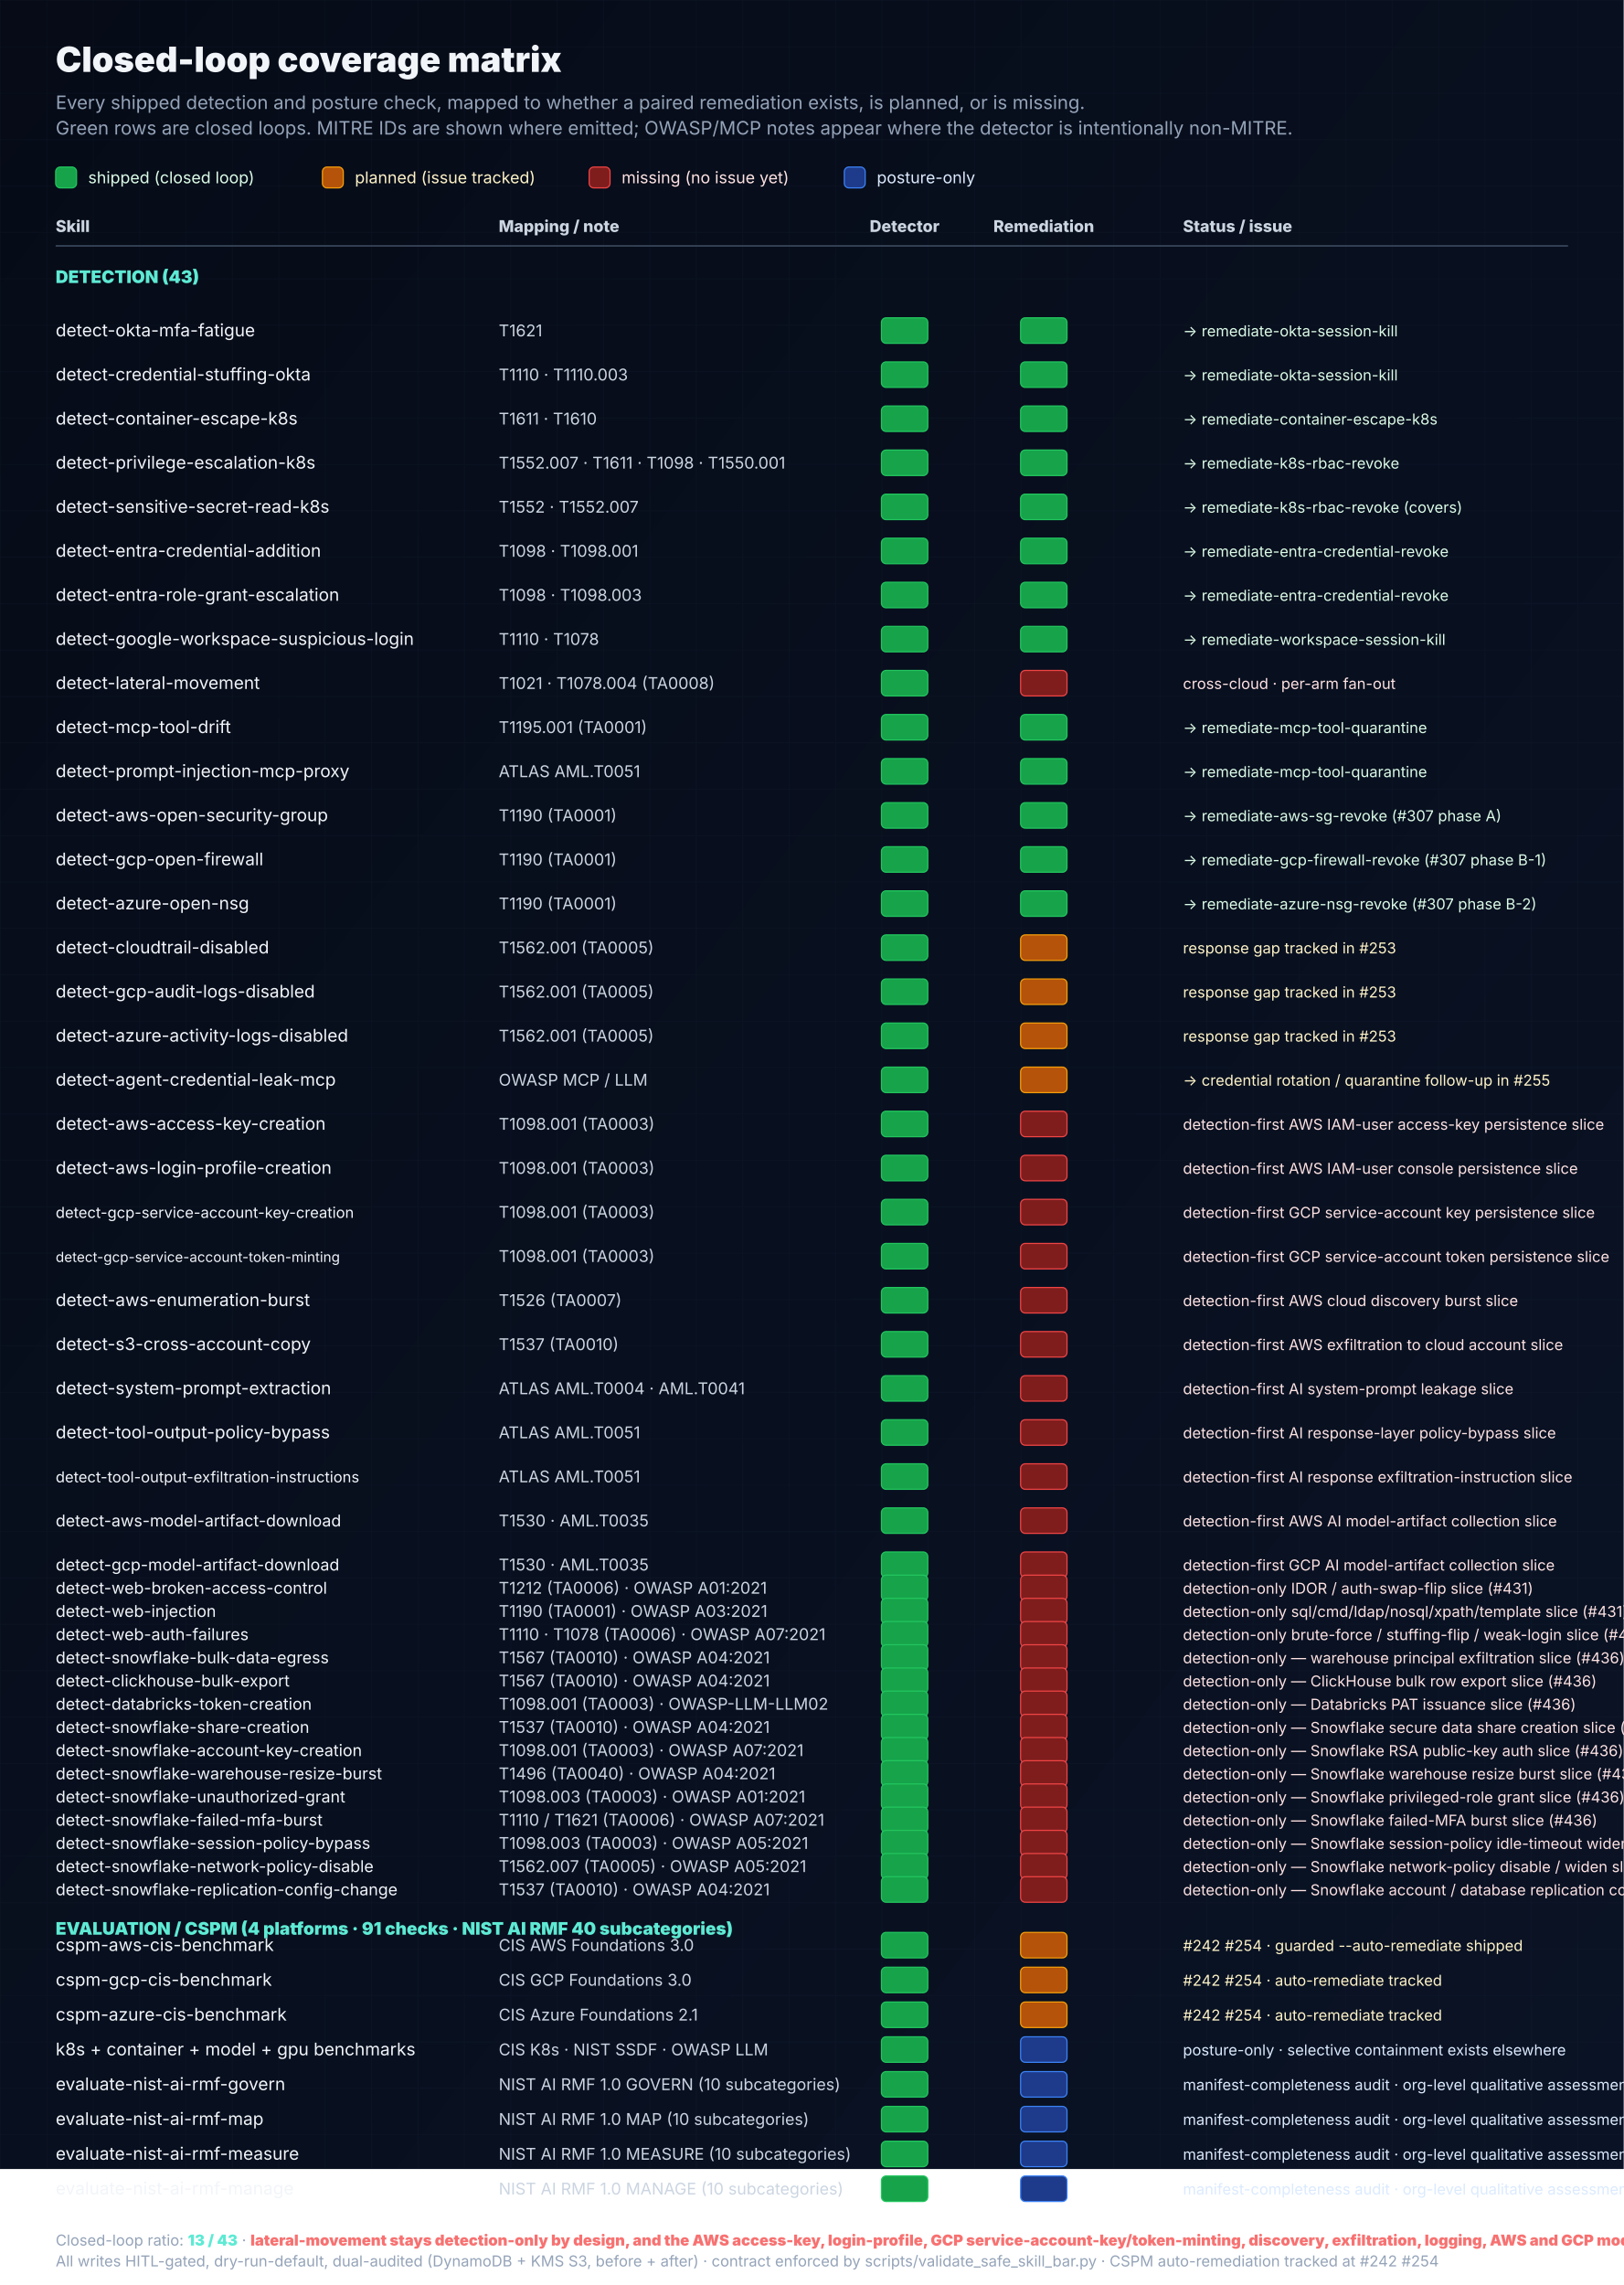
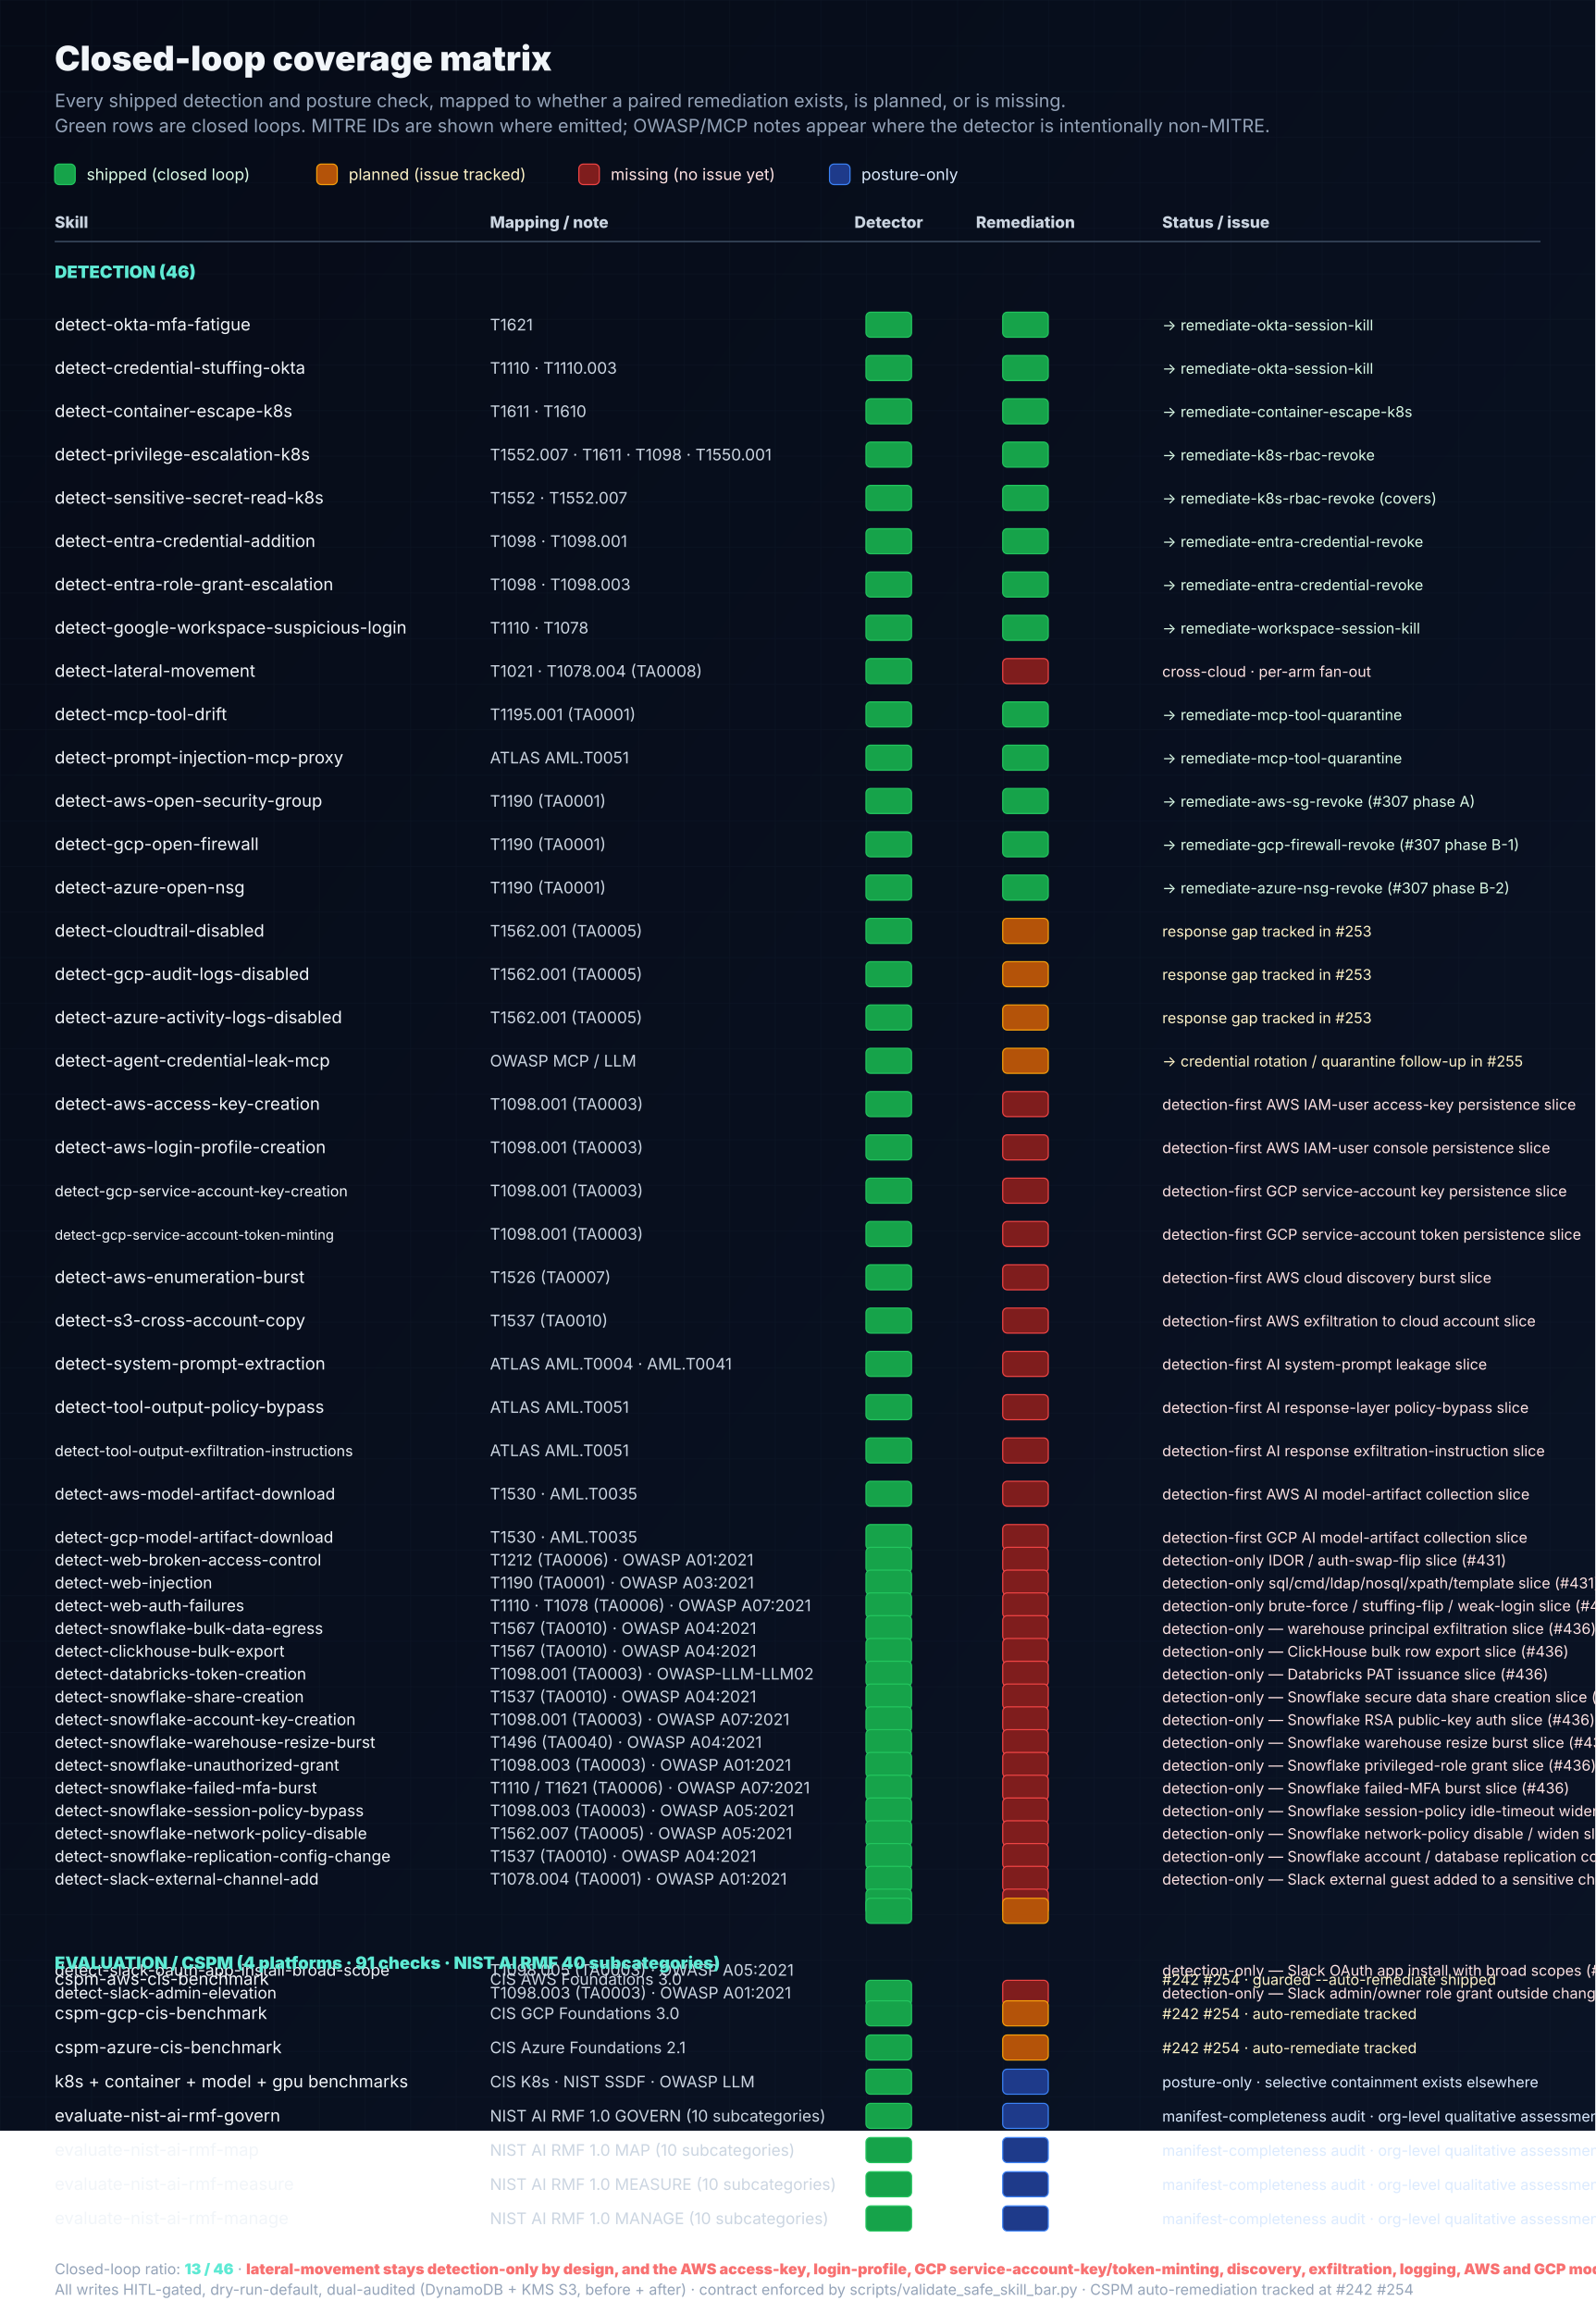
- <svg xmlns="http://www.w3.org/2000/svg" width="1400" height="1970" viewBox="0 0 1400 1970" role="img" aria-labelledby="cm-title cm-desc">
+ <svg xmlns="http://www.w3.org/2000/svg" width="1400" height="2030" viewBox="0 0 1400 2030" role="img" aria-labelledby="cm-title cm-desc">
  <defs>
    <linearGradient id="bg2" x1="0" y1="0" x2="1" y2="1">
      <stop offset="0%" stop-color="#060b17" />
      <stop offset="100%" stop-color="#0a1325" />
    </linearGradient>
    <pattern id="grid2" x="0" y="0" width="40" height="40" patternUnits="userSpaceOnUse">
      <path d="M40 0H0V40" fill="none" stroke="#1e293b" stroke-opacity="0.25" stroke-width="1" />
    </pattern>
  </defs>
  <rect width="1400" height="1870" fill="url(#bg2)" />
  <rect width="1400" height="1870" fill="url(#grid2)" />
  <text x="48" y="62" fill="#f1f5f9" font-family="Inter, system-ui, sans-serif" font-size="30" font-weight="900">Closed-loop coverage matrix</text>
  <text x="48" y="94" fill="#94a3b8" font-family="Inter, system-ui, sans-serif" font-size="16">Every shipped detection and posture check, mapped to whether a paired remediation exists, is planned, or is missing.</text>
  <text x="48" y="116" fill="#94a3b8" font-family="Inter, system-ui, sans-serif" font-size="16">Green rows are closed loops. MITRE IDs are shown where emitted; OWASP/MCP notes appear where the detector is intentionally non-MITRE.</text>
  <g transform="translate(48,144)" font-family="Inter, system-ui, sans-serif" font-size="14">
    <g>
      <rect x="0" y="0" width="18" height="18" rx="4" fill="#16a34a" stroke="#22c55e" />
      <text x="28" y="14" fill="#dcfce7">shipped (closed loop)</text>
    </g>
    <g transform="translate(230,0)">
      <rect x="0" y="0" width="18" height="18" rx="4" fill="#b45309" stroke="#f59e0b" />
      <text x="28" y="14" fill="#fef3c7">planned (issue tracked)</text>
    </g>
    <g transform="translate(460,0)">
      <rect x="0" y="0" width="18" height="18" rx="4" fill="#7f1d1d" stroke="#ef4444" />
      <text x="28" y="14" fill="#fee2e2">missing (no issue yet)</text>
    </g>
    <g transform="translate(680,0)">
      <rect x="0" y="0" width="18" height="18" rx="4" fill="#1e3a8a" stroke="#3b82f6" />
      <text x="28" y="14" fill="#dbeafe">posture-only</text>
    </g>
  </g>
  <g font-family="Inter, system-ui, sans-serif" font-size="14" font-weight="800" fill="#cbd5e1">
    <text x="48" y="200">Skill</text>
    <text x="430" y="200">Mapping / note</text>
    <text x="780" y="200" text-anchor="middle">Detector</text>
    <text x="900" y="200" text-anchor="middle">Remediation</text>
    <text x="1020" y="200">Status / issue</text>
  </g>
  <line x1="48" y1="212" x2="1352" y2="212" stroke="#334155" stroke-width="1.5" />
-   <text x="48" y="244" fill="#5eead4" font-family="Inter, system-ui, sans-serif" font-size="15" font-weight="900">DETECTION (43)</text>
+   <text x="48" y="244" fill="#5eead4" font-family="Inter, system-ui, sans-serif" font-size="15" font-weight="900">DETECTION (46)</text>
  <g font-family="Inter, system-ui, sans-serif">
    <text x="48" y="290" fill="#f1f5f9" font-size="15">detect-okta-mfa-fatigue</text>
    <text x="430" y="290" fill="#cbd5e1" font-size="14">T1621</text>
    <rect x="760" y="274" width="40" height="22" rx="4" fill="#16a34a" stroke="#22c55e" />
    <rect x="880" y="274" width="40" height="22" rx="4" fill="#16a34a" stroke="#22c55e" />
    <text x="1020" y="290" fill="#dcfce7" font-size="13">→ remediate-okta-session-kill</text>
  </g>
  <g font-family="Inter, system-ui, sans-serif">
    <text x="48" y="328" fill="#f1f5f9" font-size="15">detect-credential-stuffing-okta</text>
    <text x="430" y="328" fill="#cbd5e1" font-size="14">T1110 · T1110.003</text>
    <rect x="760" y="312" width="40" height="22" rx="4" fill="#16a34a" stroke="#22c55e" />
    <rect x="880" y="312" width="40" height="22" rx="4" fill="#16a34a" stroke="#22c55e" />
    <text x="1020" y="328" fill="#dcfce7" font-size="13">→ remediate-okta-session-kill</text>
  </g>
  <g font-family="Inter, system-ui, sans-serif">
    <text x="48" y="366" fill="#f1f5f9" font-size="15">detect-container-escape-k8s</text>
    <text x="430" y="366" fill="#cbd5e1" font-size="14">T1611 · T1610</text>
    <rect x="760" y="350" width="40" height="22" rx="4" fill="#16a34a" stroke="#22c55e" />
    <rect x="880" y="350" width="40" height="22" rx="4" fill="#16a34a" stroke="#22c55e" />
    <text x="1020" y="366" fill="#dcfce7" font-size="13">→ remediate-container-escape-k8s</text>
  </g>
  <g font-family="Inter, system-ui, sans-serif">
    <text x="48" y="404" fill="#f1f5f9" font-size="15">detect-privilege-escalation-k8s</text>
    <text x="430" y="404" fill="#cbd5e1" font-size="14">T1552.007 · T1611 · T1098 · T1550.001</text>
    <rect x="760" y="388" width="40" height="22" rx="4" fill="#16a34a" stroke="#22c55e" />
    <rect x="880" y="388" width="40" height="22" rx="4" fill="#16a34a" stroke="#22c55e" />
    <text x="1020" y="404" fill="#dcfce7" font-size="13">→ remediate-k8s-rbac-revoke</text>
  </g>
  <g font-family="Inter, system-ui, sans-serif">
    <text x="48" y="442" fill="#f1f5f9" font-size="15">detect-sensitive-secret-read-k8s</text>
    <text x="430" y="442" fill="#cbd5e1" font-size="14">T1552 · T1552.007</text>
    <rect x="760" y="426" width="40" height="22" rx="4" fill="#16a34a" stroke="#22c55e" />
    <rect x="880" y="426" width="40" height="22" rx="4" fill="#16a34a" stroke="#22c55e" />
    <text x="1020" y="442" fill="#dcfce7" font-size="13">→ remediate-k8s-rbac-revoke (covers)</text>
  </g>
  <g font-family="Inter, system-ui, sans-serif">
    <text x="48" y="480" fill="#f1f5f9" font-size="15">detect-entra-credential-addition</text>
    <text x="430" y="480" fill="#cbd5e1" font-size="14">T1098 · T1098.001</text>
    <rect x="760" y="464" width="40" height="22" rx="4" fill="#16a34a" stroke="#22c55e" />
    <rect x="880" y="464" width="40" height="22" rx="4" fill="#16a34a" stroke="#22c55e" />
    <text x="1020" y="480" fill="#dcfce7" font-size="13">→ remediate-entra-credential-revoke</text>
  </g>
  <g font-family="Inter, system-ui, sans-serif">
    <text x="48" y="518" fill="#f1f5f9" font-size="15">detect-entra-role-grant-escalation</text>
    <text x="430" y="518" fill="#cbd5e1" font-size="14">T1098 · T1098.003</text>
    <rect x="760" y="502" width="40" height="22" rx="4" fill="#16a34a" stroke="#22c55e" />
    <rect x="880" y="502" width="40" height="22" rx="4" fill="#16a34a" stroke="#22c55e" />
    <text x="1020" y="518" fill="#dcfce7" font-size="13">→ remediate-entra-credential-revoke</text>
  </g>
  <g font-family="Inter, system-ui, sans-serif">
    <text x="48" y="556" fill="#f1f5f9" font-size="15">detect-google-workspace-suspicious-login</text>
    <text x="430" y="556" fill="#cbd5e1" font-size="14">T1110 · T1078</text>
    <rect x="760" y="540" width="40" height="22" rx="4" fill="#16a34a" stroke="#22c55e" />
    <rect x="880" y="540" width="40" height="22" rx="4" fill="#16a34a" stroke="#22c55e" />
    <text x="1020" y="556" fill="#dcfce7" font-size="13">→ remediate-workspace-session-kill</text>
  </g>
  <g font-family="Inter, system-ui, sans-serif">
    <text x="48" y="594" fill="#f1f5f9" font-size="15">detect-lateral-movement</text>
    <text x="430" y="594" fill="#cbd5e1" font-size="14">T1021 · T1078.004 (TA0008)</text>
    <rect x="760" y="578" width="40" height="22" rx="4" fill="#16a34a" stroke="#22c55e" />
    <rect x="880" y="578" width="40" height="22" rx="4" fill="#7f1d1d" stroke="#ef4444" />
    <text x="1020" y="594" fill="#fee2e2" font-size="13">cross-cloud · per-arm fan-out</text>
  </g>
  <g font-family="Inter, system-ui, sans-serif">
    <text x="48" y="632" fill="#f1f5f9" font-size="15">detect-mcp-tool-drift</text>
    <text x="430" y="632" fill="#cbd5e1" font-size="14">T1195.001 (TA0001)</text>
    <rect x="760" y="616" width="40" height="22" rx="4" fill="#16a34a" stroke="#22c55e" />
    <rect x="880" y="616" width="40" height="22" rx="4" fill="#16a34a" stroke="#22c55e" />
    <text x="1020" y="632" fill="#dcfce7" font-size="13">→ remediate-mcp-tool-quarantine</text>
  </g>
  <g font-family="Inter, system-ui, sans-serif">
    <text x="48" y="670" fill="#f1f5f9" font-size="15">detect-prompt-injection-mcp-proxy</text>
    <text x="430" y="670" fill="#cbd5e1" font-size="14">ATLAS AML.T0051</text>
    <rect x="760" y="654" width="40" height="22" rx="4" fill="#16a34a" stroke="#22c55e" />
    <rect x="880" y="654" width="40" height="22" rx="4" fill="#16a34a" stroke="#22c55e" />
    <text x="1020" y="670" fill="#dcfce7" font-size="13">→ remediate-mcp-tool-quarantine</text>
  </g>
  <g font-family="Inter, system-ui, sans-serif">
    <text x="48" y="708" fill="#f1f5f9" font-size="15">detect-aws-open-security-group</text>
    <text x="430" y="708" fill="#cbd5e1" font-size="14">T1190 (TA0001)</text>
    <rect x="760" y="692" width="40" height="22" rx="4" fill="#16a34a" stroke="#22c55e" />
    <rect x="880" y="692" width="40" height="22" rx="4" fill="#16a34a" stroke="#22c55e" />
    <text x="1020" y="708" fill="#dcfce7" font-size="13">→ remediate-aws-sg-revoke (#307 phase A)</text>
  </g>
  <g font-family="Inter, system-ui, sans-serif">
    <text x="48" y="746" fill="#f1f5f9" font-size="15">detect-gcp-open-firewall</text>
    <text x="430" y="746" fill="#cbd5e1" font-size="14">T1190 (TA0001)</text>
    <rect x="760" y="730" width="40" height="22" rx="4" fill="#16a34a" stroke="#22c55e" />
    <rect x="880" y="730" width="40" height="22" rx="4" fill="#16a34a" stroke="#22c55e" />
    <text x="1020" y="746" fill="#dcfce7" font-size="13">→ remediate-gcp-firewall-revoke (#307 phase B-1)</text>
  </g>
  <g font-family="Inter, system-ui, sans-serif">
    <text x="48" y="784" fill="#f1f5f9" font-size="15">detect-azure-open-nsg</text>
    <text x="430" y="784" fill="#cbd5e1" font-size="14">T1190 (TA0001)</text>
    <rect x="760" y="768" width="40" height="22" rx="4" fill="#16a34a" stroke="#22c55e" />
    <rect x="880" y="768" width="40" height="22" rx="4" fill="#16a34a" stroke="#22c55e" />
    <text x="1020" y="784" fill="#dcfce7" font-size="13">→ remediate-azure-nsg-revoke (#307 phase B-2)</text>
  </g>
  <g font-family="Inter, system-ui, sans-serif">
    <text x="48" y="822" fill="#f1f5f9" font-size="15">detect-cloudtrail-disabled</text>
    <text x="430" y="822" fill="#cbd5e1" font-size="14">T1562.001 (TA0005)</text>
    <rect x="760" y="806" width="40" height="22" rx="4" fill="#16a34a" stroke="#22c55e" />
    <rect x="880" y="806" width="40" height="22" rx="4" fill="#b45309" stroke="#f59e0b" />
    <text x="1020" y="822" fill="#fef3c7" font-size="13">response gap tracked in #253</text>
  </g>
  <g font-family="Inter, system-ui, sans-serif">
    <text x="48" y="860" fill="#f1f5f9" font-size="15">detect-gcp-audit-logs-disabled</text>
    <text x="430" y="860" fill="#cbd5e1" font-size="14">T1562.001 (TA0005)</text>
    <rect x="760" y="844" width="40" height="22" rx="4" fill="#16a34a" stroke="#22c55e" />
    <rect x="880" y="844" width="40" height="22" rx="4" fill="#b45309" stroke="#f59e0b" />
    <text x="1020" y="860" fill="#fef3c7" font-size="13">response gap tracked in #253</text>
  </g>
  <g font-family="Inter, system-ui, sans-serif">
    <text x="48" y="898" fill="#f1f5f9" font-size="15">detect-azure-activity-logs-disabled</text>
    <text x="430" y="898" fill="#cbd5e1" font-size="14">T1562.001 (TA0005)</text>
    <rect x="760" y="882" width="40" height="22" rx="4" fill="#16a34a" stroke="#22c55e" />
    <rect x="880" y="882" width="40" height="22" rx="4" fill="#b45309" stroke="#f59e0b" />
    <text x="1020" y="898" fill="#fef3c7" font-size="13">response gap tracked in #253</text>
  </g>
  <g font-family="Inter, system-ui, sans-serif">
    <text x="48" y="936" fill="#f1f5f9" font-size="15">detect-agent-credential-leak-mcp</text>
    <text x="430" y="936" fill="#cbd5e1" font-size="14">OWASP MCP / LLM</text>
    <rect x="760" y="920" width="40" height="22" rx="4" fill="#16a34a" stroke="#22c55e" />
    <rect x="880" y="920" width="40" height="22" rx="4" fill="#b45309" stroke="#f59e0b" />
    <text x="1020" y="936" fill="#fef3c7" font-size="13">→ credential rotation / quarantine follow-up in #255</text>
  </g>
  <g font-family="Inter, system-ui, sans-serif">
    <text x="48" y="974" fill="#f1f5f9" font-size="15">detect-aws-access-key-creation</text>
    <text x="430" y="974" fill="#cbd5e1" font-size="14">T1098.001 (TA0003)</text>
    <rect x="760" y="958" width="40" height="22" rx="4" fill="#16a34a" stroke="#22c55e" />
    <rect x="880" y="958" width="40" height="22" rx="4" fill="#7f1d1d" stroke="#ef4444" />
    <text x="1020" y="974" fill="#fee2e2" font-size="13">detection-first AWS IAM-user access-key persistence slice</text>
  </g>
  <g font-family="Inter, system-ui, sans-serif">
    <text x="48" y="1012" fill="#f1f5f9" font-size="15">detect-aws-login-profile-creation</text>
    <text x="430" y="1012" fill="#cbd5e1" font-size="14">T1098.001 (TA0003)</text>
    <rect x="760" y="996" width="40" height="22" rx="4" fill="#16a34a" stroke="#22c55e" />
    <rect x="880" y="996" width="40" height="22" rx="4" fill="#7f1d1d" stroke="#ef4444" />
    <text x="1020" y="1012" fill="#fee2e2" font-size="13">detection-first AWS IAM-user console persistence slice</text>
  </g>
  <g font-family="Inter, system-ui, sans-serif">
    <text x="48" y="1050" fill="#f1f5f9" font-size="13">detect-gcp-service-account-key-creation</text>
    <text x="430" y="1050" fill="#cbd5e1" font-size="14">T1098.001 (TA0003)</text>
    <rect x="760" y="1034" width="40" height="22" rx="4" fill="#16a34a" stroke="#22c55e" />
    <rect x="880" y="1034" width="40" height="22" rx="4" fill="#7f1d1d" stroke="#ef4444" />
    <text x="1020" y="1050" fill="#fee2e2" font-size="13">detection-first GCP service-account key persistence slice</text>
  </g>
  <g font-family="Inter, system-ui, sans-serif">
    <text x="48" y="1088" fill="#f1f5f9" font-size="12">detect-gcp-service-account-token-minting</text>
    <text x="430" y="1088" fill="#cbd5e1" font-size="14">T1098.001 (TA0003)</text>
    <rect x="760" y="1072" width="40" height="22" rx="4" fill="#16a34a" stroke="#22c55e" />
    <rect x="880" y="1072" width="40" height="22" rx="4" fill="#7f1d1d" stroke="#ef4444" />
    <text x="1020" y="1088" fill="#fee2e2" font-size="13">detection-first GCP service-account token persistence slice</text>
  </g>
  <g font-family="Inter, system-ui, sans-serif">
    <text x="48" y="1126" fill="#f1f5f9" font-size="15">detect-aws-enumeration-burst</text>
    <text x="430" y="1126" fill="#cbd5e1" font-size="14">T1526 (TA0007)</text>
    <rect x="760" y="1110" width="40" height="22" rx="4" fill="#16a34a" stroke="#22c55e" />
    <rect x="880" y="1110" width="40" height="22" rx="4" fill="#7f1d1d" stroke="#ef4444" />
    <text x="1020" y="1126" fill="#fee2e2" font-size="13">detection-first AWS cloud discovery burst slice</text>
  </g>
  <g font-family="Inter, system-ui, sans-serif">
    <text x="48" y="1164" fill="#f1f5f9" font-size="15">detect-s3-cross-account-copy</text>
    <text x="430" y="1164" fill="#cbd5e1" font-size="14">T1537 (TA0010)</text>
    <rect x="760" y="1148" width="40" height="22" rx="4" fill="#16a34a" stroke="#22c55e" />
    <rect x="880" y="1148" width="40" height="22" rx="4" fill="#7f1d1d" stroke="#ef4444" />
    <text x="1020" y="1164" fill="#fee2e2" font-size="13">detection-first AWS exfiltration to cloud account slice</text>
  </g>
  <g font-family="Inter, system-ui, sans-serif">
    <text x="48" y="1202" fill="#f1f5f9" font-size="15">detect-system-prompt-extraction</text>
    <text x="430" y="1202" fill="#cbd5e1" font-size="14">ATLAS AML.T0004 · AML.T0041</text>
    <rect x="760" y="1186" width="40" height="22" rx="4" fill="#16a34a" stroke="#22c55e" />
    <rect x="880" y="1186" width="40" height="22" rx="4" fill="#7f1d1d" stroke="#ef4444" />
    <text x="1020" y="1202" fill="#fee2e2" font-size="13">detection-first AI system-prompt leakage slice</text>
  </g>
  <g font-family="Inter, system-ui, sans-serif">
    <text x="48" y="1240" fill="#f1f5f9" font-size="15">detect-tool-output-policy-bypass</text>
    <text x="430" y="1240" fill="#cbd5e1" font-size="14">ATLAS AML.T0051</text>
    <rect x="760" y="1224" width="40" height="22" rx="4" fill="#16a34a" stroke="#22c55e" />
    <rect x="880" y="1224" width="40" height="22" rx="4" fill="#7f1d1d" stroke="#ef4444" />
    <text x="1020" y="1240" fill="#fee2e2" font-size="13">detection-first AI response-layer policy-bypass slice</text>
  </g>
  <g font-family="Inter, system-ui, sans-serif">
    <text x="48" y="1278" fill="#f1f5f9" font-size="13">detect-tool-output-exfiltration-instructions</text>
    <text x="430" y="1278" fill="#cbd5e1" font-size="14">ATLAS AML.T0051</text>
    <rect x="760" y="1262" width="40" height="22" rx="4" fill="#16a34a" stroke="#22c55e" />
    <rect x="880" y="1262" width="40" height="22" rx="4" fill="#7f1d1d" stroke="#ef4444" />
    <text x="1020" y="1278" fill="#fee2e2" font-size="13">detection-first AI response exfiltration-instruction slice</text>
  </g>
  <g font-family="Inter, system-ui, sans-serif">
    <text x="48" y="1316" fill="#f1f5f9" font-size="14">detect-aws-model-artifact-download</text>
    <text x="430" y="1316" fill="#cbd5e1" font-size="14">T1530 · AML.T0035</text>
    <rect x="760" y="1300" width="40" height="22" rx="4" fill="#16a34a" stroke="#22c55e" />
    <rect x="880" y="1300" width="40" height="22" rx="4" fill="#7f1d1d" stroke="#ef4444" />
    <text x="1020" y="1316" fill="#fee2e2" font-size="13">detection-first AWS AI model-artifact collection slice</text>
  </g>
  <g font-family="Inter, system-ui, sans-serif">
    <text x="48" y="1354" fill="#f1f5f9" font-size="14">detect-gcp-model-artifact-download</text>
    <text x="430" y="1354" fill="#cbd5e1" font-size="14">T1530 · AML.T0035</text>
    <rect x="760" y="1338" width="40" height="22" rx="4" fill="#16a34a" stroke="#22c55e" />
    <rect x="880" y="1338" width="40" height="22" rx="4" fill="#7f1d1d" stroke="#ef4444" />
    <text x="1020" y="1354" fill="#fee2e2" font-size="13">detection-first GCP AI model-artifact collection slice</text>
  </g>
  <g font-family="Inter, system-ui, sans-serif">
    <text x="48" y="1374" fill="#f1f5f9" font-size="14">detect-web-broken-access-control</text>
    <text x="430" y="1374" fill="#cbd5e1" font-size="14">T1212 (TA0006) · OWASP A01:2021</text>
    <rect x="760" y="1358" width="40" height="22" rx="4" fill="#16a34a" stroke="#22c55e" />
    <rect x="880" y="1358" width="40" height="22" rx="4" fill="#7f1d1d" stroke="#ef4444" />
    <text x="1020" y="1374" fill="#fee2e2" font-size="13">detection-only IDOR / auth-swap-flip slice (#431)</text>
  </g>
  <g font-family="Inter, system-ui, sans-serif">
    <text x="48" y="1394" fill="#f1f5f9" font-size="14">detect-web-injection</text>
    <text x="430" y="1394" fill="#cbd5e1" font-size="14">T1190 (TA0001) · OWASP A03:2021</text>
    <rect x="760" y="1378" width="40" height="22" rx="4" fill="#16a34a" stroke="#22c55e" />
    <rect x="880" y="1378" width="40" height="22" rx="4" fill="#7f1d1d" stroke="#ef4444" />
    <text x="1020" y="1394" fill="#fee2e2" font-size="13">detection-only sql/cmd/ldap/nosql/xpath/template slice (#431)</text>
  </g>
  <g font-family="Inter, system-ui, sans-serif">
    <text x="48" y="1414" fill="#f1f5f9" font-size="14">detect-web-auth-failures</text>
    <text x="430" y="1414" fill="#cbd5e1" font-size="14">T1110 · T1078 (TA0006) · OWASP A07:2021</text>
    <rect x="760" y="1398" width="40" height="22" rx="4" fill="#16a34a" stroke="#22c55e" />
    <rect x="880" y="1398" width="40" height="22" rx="4" fill="#7f1d1d" stroke="#ef4444" />
    <text x="1020" y="1414" fill="#fee2e2" font-size="13">detection-only brute-force / stuffing-flip / weak-login slice (#431)</text>
  </g>
  <g font-family="Inter, system-ui, sans-serif">
    <text x="48" y="1434" fill="#f1f5f9" font-size="14">detect-snowflake-bulk-data-egress</text>
    <text x="430" y="1434" fill="#cbd5e1" font-size="14">T1567 (TA0010) · OWASP A04:2021</text>
    <rect x="760" y="1418" width="40" height="22" rx="4" fill="#16a34a" stroke="#22c55e" />
    <rect x="880" y="1418" width="40" height="22" rx="4" fill="#7f1d1d" stroke="#ef4444" />
    <text x="1020" y="1434" fill="#fee2e2" font-size="13">detection-only — warehouse principal exfiltration slice (#436)</text>
  </g>
  <g font-family="Inter, system-ui, sans-serif">
    <text x="48" y="1454" fill="#f1f5f9" font-size="14">detect-clickhouse-bulk-export</text>
    <text x="430" y="1454" fill="#cbd5e1" font-size="14">T1567 (TA0010) · OWASP A04:2021</text>
    <rect x="760" y="1438" width="40" height="22" rx="4" fill="#16a34a" stroke="#22c55e" />
    <rect x="880" y="1438" width="40" height="22" rx="4" fill="#7f1d1d" stroke="#ef4444" />
    <text x="1020" y="1454" fill="#fee2e2" font-size="13">detection-only — ClickHouse bulk row export slice (#436)</text>
  </g>
  <g font-family="Inter, system-ui, sans-serif">
    <text x="48" y="1474" fill="#f1f5f9" font-size="14">detect-databricks-token-creation</text>
    <text x="430" y="1474" fill="#cbd5e1" font-size="14">T1098.001 (TA0003) · OWASP-LLM-LLM02</text>
    <rect x="760" y="1458" width="40" height="22" rx="4" fill="#16a34a" stroke="#22c55e" />
    <rect x="880" y="1458" width="40" height="22" rx="4" fill="#7f1d1d" stroke="#ef4444" />
    <text x="1020" y="1474" fill="#fee2e2" font-size="13">detection-only — Databricks PAT issuance slice (#436)</text>
  </g>
  <g font-family="Inter, system-ui, sans-serif">
    <text x="48" y="1494" fill="#f1f5f9" font-size="14">detect-snowflake-share-creation</text>
    <text x="430" y="1494" fill="#cbd5e1" font-size="14">T1537 (TA0010) · OWASP A04:2021</text>
    <rect x="760" y="1478" width="40" height="22" rx="4" fill="#16a34a" stroke="#22c55e" />
    <rect x="880" y="1478" width="40" height="22" rx="4" fill="#7f1d1d" stroke="#ef4444" />
    <text x="1020" y="1494" fill="#fee2e2" font-size="13">detection-only — Snowflake secure data share creation slice (#436)</text>
  </g>
  <g font-family="Inter, system-ui, sans-serif">
    <text x="48" y="1514" fill="#f1f5f9" font-size="14">detect-snowflake-account-key-creation</text>
    <text x="430" y="1514" fill="#cbd5e1" font-size="14">T1098.001 (TA0003) · OWASP A07:2021</text>
    <rect x="760" y="1498" width="40" height="22" rx="4" fill="#16a34a" stroke="#22c55e" />
    <rect x="880" y="1498" width="40" height="22" rx="4" fill="#7f1d1d" stroke="#ef4444" />
    <text x="1020" y="1514" fill="#fee2e2" font-size="13">detection-only — Snowflake RSA public-key auth slice (#436)</text>
  </g>
  <g font-family="Inter, system-ui, sans-serif">
    <text x="48" y="1534" fill="#f1f5f9" font-size="14">detect-snowflake-warehouse-resize-burst</text>
    <text x="430" y="1534" fill="#cbd5e1" font-size="14">T1496 (TA0040) · OWASP A04:2021</text>
    <rect x="760" y="1518" width="40" height="22" rx="4" fill="#16a34a" stroke="#22c55e" />
    <rect x="880" y="1518" width="40" height="22" rx="4" fill="#7f1d1d" stroke="#ef4444" />
    <text x="1020" y="1534" fill="#fee2e2" font-size="13">detection-only — Snowflake warehouse resize burst slice (#436)</text>
  </g>
  <g font-family="Inter, system-ui, sans-serif">
    <text x="48" y="1554" fill="#f1f5f9" font-size="14">detect-snowflake-unauthorized-grant</text>
    <text x="430" y="1554" fill="#cbd5e1" font-size="14">T1098.003 (TA0003) · OWASP A01:2021</text>
    <rect x="760" y="1538" width="40" height="22" rx="4" fill="#16a34a" stroke="#22c55e" />
    <rect x="880" y="1538" width="40" height="22" rx="4" fill="#7f1d1d" stroke="#ef4444" />
    <text x="1020" y="1554" fill="#fee2e2" font-size="13">detection-only — Snowflake privileged-role grant slice (#436)</text>
  </g>
  <g font-family="Inter, system-ui, sans-serif">
    <text x="48" y="1574" fill="#f1f5f9" font-size="14">detect-snowflake-failed-mfa-burst</text>
    <text x="430" y="1574" fill="#cbd5e1" font-size="14">T1110 / T1621 (TA0006) · OWASP A07:2021</text>
    <rect x="760" y="1558" width="40" height="22" rx="4" fill="#16a34a" stroke="#22c55e" />
    <rect x="880" y="1558" width="40" height="22" rx="4" fill="#7f1d1d" stroke="#ef4444" />
    <text x="1020" y="1574" fill="#fee2e2" font-size="13">detection-only — Snowflake failed-MFA burst slice (#436)</text>
  </g>
  <g font-family="Inter, system-ui, sans-serif">
    <text x="48" y="1594" fill="#f1f5f9" font-size="14">detect-snowflake-session-policy-bypass</text>
    <text x="430" y="1594" fill="#cbd5e1" font-size="14">T1098.003 (TA0003) · OWASP A05:2021</text>
    <rect x="760" y="1578" width="40" height="22" rx="4" fill="#16a34a" stroke="#22c55e" />
    <rect x="880" y="1578" width="40" height="22" rx="4" fill="#7f1d1d" stroke="#ef4444" />
    <text x="1020" y="1594" fill="#fee2e2" font-size="13">detection-only — Snowflake session-policy idle-timeout widening slice (#436)</text>
  </g>
  <g font-family="Inter, system-ui, sans-serif">
    <text x="48" y="1614" fill="#f1f5f9" font-size="14">detect-snowflake-network-policy-disable</text>
    <text x="430" y="1614" fill="#cbd5e1" font-size="14">T1562.007 (TA0005) · OWASP A05:2021</text>
    <rect x="760" y="1598" width="40" height="22" rx="4" fill="#16a34a" stroke="#22c55e" />
    <rect x="880" y="1598" width="40" height="22" rx="4" fill="#7f1d1d" stroke="#ef4444" />
    <text x="1020" y="1614" fill="#fee2e2" font-size="13">detection-only — Snowflake network-policy disable / widen slice (#436)</text>
  </g>
  <g font-family="Inter, system-ui, sans-serif">
    <text x="48" y="1634" fill="#f1f5f9" font-size="14">detect-snowflake-replication-config-change</text>
    <text x="430" y="1634" fill="#cbd5e1" font-size="14">T1537 (TA0010) · OWASP A04:2021</text>
    <rect x="760" y="1618" width="40" height="22" rx="4" fill="#16a34a" stroke="#22c55e" />
    <rect x="880" y="1618" width="40" height="22" rx="4" fill="#7f1d1d" stroke="#ef4444" />
    <text x="1020" y="1634" fill="#fee2e2" font-size="13">detection-only — Snowflake account / database replication config slice (#436)</text>
  </g>
-   <text x="48" y="1668" fill="#5eead4" font-family="Inter, system-ui, sans-serif" font-size="15" font-weight="900">EVALUATION / CSPM (4 platforms · 91 checks · NIST AI RMF 40 subcategories)</text>
-   <g font-family="Inter, system-ui, sans-serif">
-     <text x="48" y="1682" fill="#f1f5f9" font-size="15">cspm-aws-cis-benchmark</text>
-     <text x="430" y="1682" fill="#cbd5e1" font-size="14">CIS AWS Foundations 3.0</text>
+   <g font-family="Inter, system-ui, sans-serif">
+     <text x="48" y="1654" fill="#f1f5f9" font-size="14">detect-slack-external-channel-add</text>
+     <text x="430" y="1654" fill="#cbd5e1" font-size="14">T1078.004 (TA0001) · OWASP A01:2021</text>
+     <rect x="760" y="1638" width="40" height="22" rx="4" fill="#16a34a" stroke="#22c55e" />
+     <rect x="880" y="1638" width="40" height="22" rx="4" fill="#7f1d1d" stroke="#ef4444" />
+     <text x="1020" y="1654" fill="#fee2e2" font-size="13">detection-only — Slack external guest added to a sensitive channel (#33)</text>
+   </g>
+   <g font-family="Inter, system-ui, sans-serif">
+     <text x="48" y="1734" fill="#f1f5f9" font-size="14">detect-slack-oauth-app-install-broad-scope</text>
+     <text x="430" y="1734" fill="#cbd5e1" font-size="14">T1098.005 (TA0003) · OWASP A05:2021</text>
+     <rect x="760" y="1658" width="40" height="22" rx="4" fill="#16a34a" stroke="#22c55e" />
+     <rect x="880" y="1658" width="40" height="22" rx="4" fill="#7f1d1d" stroke="#ef4444" />
+     <text x="1020" y="1734" fill="#fee2e2" font-size="13">detection-only — Slack OAuth app install with broad scopes (#33)</text>
+   </g>
+   <g font-family="Inter, system-ui, sans-serif">
+     <text x="48" y="1754" fill="#f1f5f9" font-size="14">detect-slack-admin-elevation</text>
+     <text x="430" y="1754" fill="#cbd5e1" font-size="14">T1098.003 (TA0003) · OWASP A01:2021</text>
+     <rect x="760" y="1738" width="40" height="22" rx="4" fill="#16a34a" stroke="#22c55e" />
+     <rect x="880" y="1738" width="40" height="22" rx="4" fill="#7f1d1d" stroke="#ef4444" />
+     <text x="1020" y="1754" fill="#fee2e2" font-size="13">detection-only — Slack admin/owner role grant outside change window (#33)</text>
+   </g>
+   <text x="48" y="1728" fill="#5eead4" font-family="Inter, system-ui, sans-serif" font-size="15" font-weight="900">EVALUATION / CSPM (4 platforms · 91 checks · NIST AI RMF 40 subcategories)</text>
+   <g font-family="Inter, system-ui, sans-serif">
+     <text x="48" y="1742" fill="#f1f5f9" font-size="15">cspm-aws-cis-benchmark</text>
+     <text x="430" y="1742" fill="#cbd5e1" font-size="14">CIS AWS Foundations 3.0</text>
    <rect x="760" y="1666" width="40" height="22" rx="4" fill="#16a34a" stroke="#22c55e" />
    <rect x="880" y="1666" width="40" height="22" rx="4" fill="#b45309" stroke="#f59e0b" />
-     <text x="1020" y="1682" fill="#fef3c7" font-size="13">#242 #254 · guarded --auto-remediate shipped</text>
-   </g>
-   <g font-family="Inter, system-ui, sans-serif">
-     <text x="48" y="1712" fill="#f1f5f9" font-size="15">cspm-gcp-cis-benchmark</text>
-     <text x="430" y="1712" fill="#cbd5e1" font-size="14">CIS GCP Foundations 3.0</text>
-     <rect x="760" y="1696" width="40" height="22" rx="4" fill="#16a34a" stroke="#22c55e" />
-     <rect x="880" y="1696" width="40" height="22" rx="4" fill="#b45309" stroke="#f59e0b" />
-     <text x="1020" y="1712" fill="#fef3c7" font-size="13">#242 #254 · auto-remediate tracked</text>
-   </g>
-   <g font-family="Inter, system-ui, sans-serif">
-     <text x="48" y="1742" fill="#f1f5f9" font-size="15">cspm-azure-cis-benchmark</text>
-     <text x="430" y="1742" fill="#cbd5e1" font-size="14">CIS Azure Foundations 2.1</text>
-     <rect x="760" y="1726" width="40" height="22" rx="4" fill="#16a34a" stroke="#22c55e" />
-     <rect x="880" y="1726" width="40" height="22" rx="4" fill="#b45309" stroke="#f59e0b" />
-     <text x="1020" y="1742" fill="#fef3c7" font-size="13">#242 #254 · auto-remediate tracked</text>
-   </g>
-   <g font-family="Inter, system-ui, sans-serif">
-     <text x="48" y="1772" fill="#f1f5f9" font-size="15">k8s + container + model + gpu benchmarks</text>
-     <text x="430" y="1772" fill="#cbd5e1" font-size="14">CIS K8s · NIST SSDF · OWASP LLM</text>
+     <text x="1020" y="1742" fill="#fef3c7" font-size="13">#242 #254 · guarded --auto-remediate shipped</text>
+   </g>
+   <g font-family="Inter, system-ui, sans-serif">
+     <text x="48" y="1772" fill="#f1f5f9" font-size="15">cspm-gcp-cis-benchmark</text>
+     <text x="430" y="1772" fill="#cbd5e1" font-size="14">CIS GCP Foundations 3.0</text>
    <rect x="760" y="1756" width="40" height="22" rx="4" fill="#16a34a" stroke="#22c55e" />
-     <rect x="880" y="1756" width="40" height="22" rx="4" fill="#1e3a8a" stroke="#3b82f6" />
-     <text x="1020" y="1772" fill="#dbeafe" font-size="13">posture-only · selective containment exists elsewhere</text>
-     <text x="48" y="1802" fill="#f1f5f9" font-size="15">evaluate-nist-ai-rmf-govern</text>
-     <text x="430" y="1802" fill="#cbd5e1" font-size="14">NIST AI RMF 1.0 GOVERN (10 subcategories)</text>
+     <rect x="880" y="1756" width="40" height="22" rx="4" fill="#b45309" stroke="#f59e0b" />
+     <text x="1020" y="1772" fill="#fef3c7" font-size="13">#242 #254 · auto-remediate tracked</text>
+   </g>
+   <g font-family="Inter, system-ui, sans-serif">
+     <text x="48" y="1802" fill="#f1f5f9" font-size="15">cspm-azure-cis-benchmark</text>
+     <text x="430" y="1802" fill="#cbd5e1" font-size="14">CIS Azure Foundations 2.1</text>
    <rect x="760" y="1786" width="40" height="22" rx="4" fill="#16a34a" stroke="#22c55e" />
-     <rect x="880" y="1786" width="40" height="22" rx="4" fill="#1e3a8a" stroke="#3b82f6" />
-     <text x="1020" y="1802" fill="#dbeafe" font-size="13">manifest-completeness audit · org-level qualitative assessment deferred (#435)</text>
-     <text x="48" y="1832" fill="#f1f5f9" font-size="15">evaluate-nist-ai-rmf-map</text>
-     <text x="430" y="1832" fill="#cbd5e1" font-size="14">NIST AI RMF 1.0 MAP (10 subcategories)</text>
+     <rect x="880" y="1786" width="40" height="22" rx="4" fill="#b45309" stroke="#f59e0b" />
+     <text x="1020" y="1802" fill="#fef3c7" font-size="13">#242 #254 · auto-remediate tracked</text>
+   </g>
+   <g font-family="Inter, system-ui, sans-serif">
+     <text x="48" y="1832" fill="#f1f5f9" font-size="15">k8s + container + model + gpu benchmarks</text>
+     <text x="430" y="1832" fill="#cbd5e1" font-size="14">CIS K8s · NIST SSDF · OWASP LLM</text>
    <rect x="760" y="1816" width="40" height="22" rx="4" fill="#16a34a" stroke="#22c55e" />
    <rect x="880" y="1816" width="40" height="22" rx="4" fill="#1e3a8a" stroke="#3b82f6" />
-     <text x="1020" y="1832" fill="#dbeafe" font-size="13">manifest-completeness audit · org-level qualitative assessment deferred (#435)</text>
-     <text x="48" y="1862" fill="#f1f5f9" font-size="15">evaluate-nist-ai-rmf-measure</text>
-     <text x="430" y="1862" fill="#cbd5e1" font-size="14">NIST AI RMF 1.0 MEASURE (10 subcategories)</text>
+     <text x="1020" y="1832" fill="#dbeafe" font-size="13">posture-only · selective containment exists elsewhere</text>
+     <text x="48" y="1862" fill="#f1f5f9" font-size="15">evaluate-nist-ai-rmf-govern</text>
+     <text x="430" y="1862" fill="#cbd5e1" font-size="14">NIST AI RMF 1.0 GOVERN (10 subcategories)</text>
    <rect x="760" y="1846" width="40" height="22" rx="4" fill="#16a34a" stroke="#22c55e" />
    <rect x="880" y="1846" width="40" height="22" rx="4" fill="#1e3a8a" stroke="#3b82f6" />
    <text x="1020" y="1862" fill="#dbeafe" font-size="13">manifest-completeness audit · org-level qualitative assessment deferred (#435)</text>
-     <text x="48" y="1892" fill="#f1f5f9" font-size="15">evaluate-nist-ai-rmf-manage</text>
-     <text x="430" y="1892" fill="#cbd5e1" font-size="14">NIST AI RMF 1.0 MANAGE (10 subcategories)</text>
+     <text x="48" y="1892" fill="#f1f5f9" font-size="15">evaluate-nist-ai-rmf-map</text>
+     <text x="430" y="1892" fill="#cbd5e1" font-size="14">NIST AI RMF 1.0 MAP (10 subcategories)</text>
    <rect x="760" y="1876" width="40" height="22" rx="4" fill="#16a34a" stroke="#22c55e" />
    <rect x="880" y="1876" width="40" height="22" rx="4" fill="#1e3a8a" stroke="#3b82f6" />
    <text x="1020" y="1892" fill="#dbeafe" font-size="13">manifest-completeness audit · org-level qualitative assessment deferred (#435)</text>
-   </g>
-   <g font-family="Inter, system-ui, sans-serif">
-     <text x="48" y="1936" fill="#94a3b8" font-size="13">Closed-loop ratio: <tspan fill="#5eead4" font-weight="900">13 / 43</tspan> · <tspan fill="#f87171" font-weight="900">lateral-movement stays detection-only by design, and the AWS access-key, login-profile, GCP service-account-key/token-minting, discovery, exfiltration, logging, AWS and GCP model-artifact collection, MCP leakage, system-prompt, policy-bypass, response-exfiltration, Snowflake bulk-egress, Snowflake share-creation, Snowflake account-key, Snowflake warehouse resize-burst, Snowflake unauthorized-grant, Snowflake failed-MFA burst, Snowflake session-policy bypass, Snowflake network-policy disable, Snowflake replication-config change, ClickHouse bulk-export, and Databricks token-creation slices are detection-first today</tspan>
+     <text x="48" y="1922" fill="#f1f5f9" font-size="15">evaluate-nist-ai-rmf-measure</text>
+     <text x="430" y="1922" fill="#cbd5e1" font-size="14">NIST AI RMF 1.0 MEASURE (10 subcategories)</text>
+     <rect x="760" y="1906" width="40" height="22" rx="4" fill="#16a34a" stroke="#22c55e" />
+     <rect x="880" y="1906" width="40" height="22" rx="4" fill="#1e3a8a" stroke="#3b82f6" />
+     <text x="1020" y="1922" fill="#dbeafe" font-size="13">manifest-completeness audit · org-level qualitative assessment deferred (#435)</text>
+     <text x="48" y="1952" fill="#f1f5f9" font-size="15">evaluate-nist-ai-rmf-manage</text>
+     <text x="430" y="1952" fill="#cbd5e1" font-size="14">NIST AI RMF 1.0 MANAGE (10 subcategories)</text>
+     <rect x="760" y="1936" width="40" height="22" rx="4" fill="#16a34a" stroke="#22c55e" />
+     <rect x="880" y="1936" width="40" height="22" rx="4" fill="#1e3a8a" stroke="#3b82f6" />
+     <text x="1020" y="1952" fill="#dbeafe" font-size="13">manifest-completeness audit · org-level qualitative assessment deferred (#435)</text>
+   </g>
+   <g font-family="Inter, system-ui, sans-serif">
+     <text x="48" y="1996" fill="#94a3b8" font-size="13">Closed-loop ratio: <tspan fill="#5eead4" font-weight="900">13 / 46</tspan> · <tspan fill="#f87171" font-weight="900">lateral-movement stays detection-only by design, and the AWS access-key, login-profile, GCP service-account-key/token-minting, discovery, exfiltration, logging, AWS and GCP model-artifact collection, MCP leakage, system-prompt, policy-bypass, response-exfiltration, Snowflake bulk-egress, Snowflake share-creation, Snowflake account-key, Snowflake warehouse resize-burst, Snowflake unauthorized-grant, Snowflake failed-MFA burst, Snowflake session-policy bypass, Snowflake network-policy disable, Snowflake replication-config change, ClickHouse bulk-export, and Databricks token-creation slices are detection-first today</tspan>
    </text>
-     <text x="48" y="1954" fill="#94a3b8" font-size="13">All writes HITL-gated, dry-run-default, dual-audited (DynamoDB + KMS S3, before + after) · contract enforced by scripts/validate_safe_skill_bar.py · CSPM auto-remediation tracked at #242 #254</text>
+     <text x="48" y="2014" fill="#94a3b8" font-size="13">All writes HITL-gated, dry-run-default, dual-audited (DynamoDB + KMS S3, before + after) · contract enforced by scripts/validate_safe_skill_bar.py · CSPM auto-remediation tracked at #242 #254</text>
  </g>
</svg>
